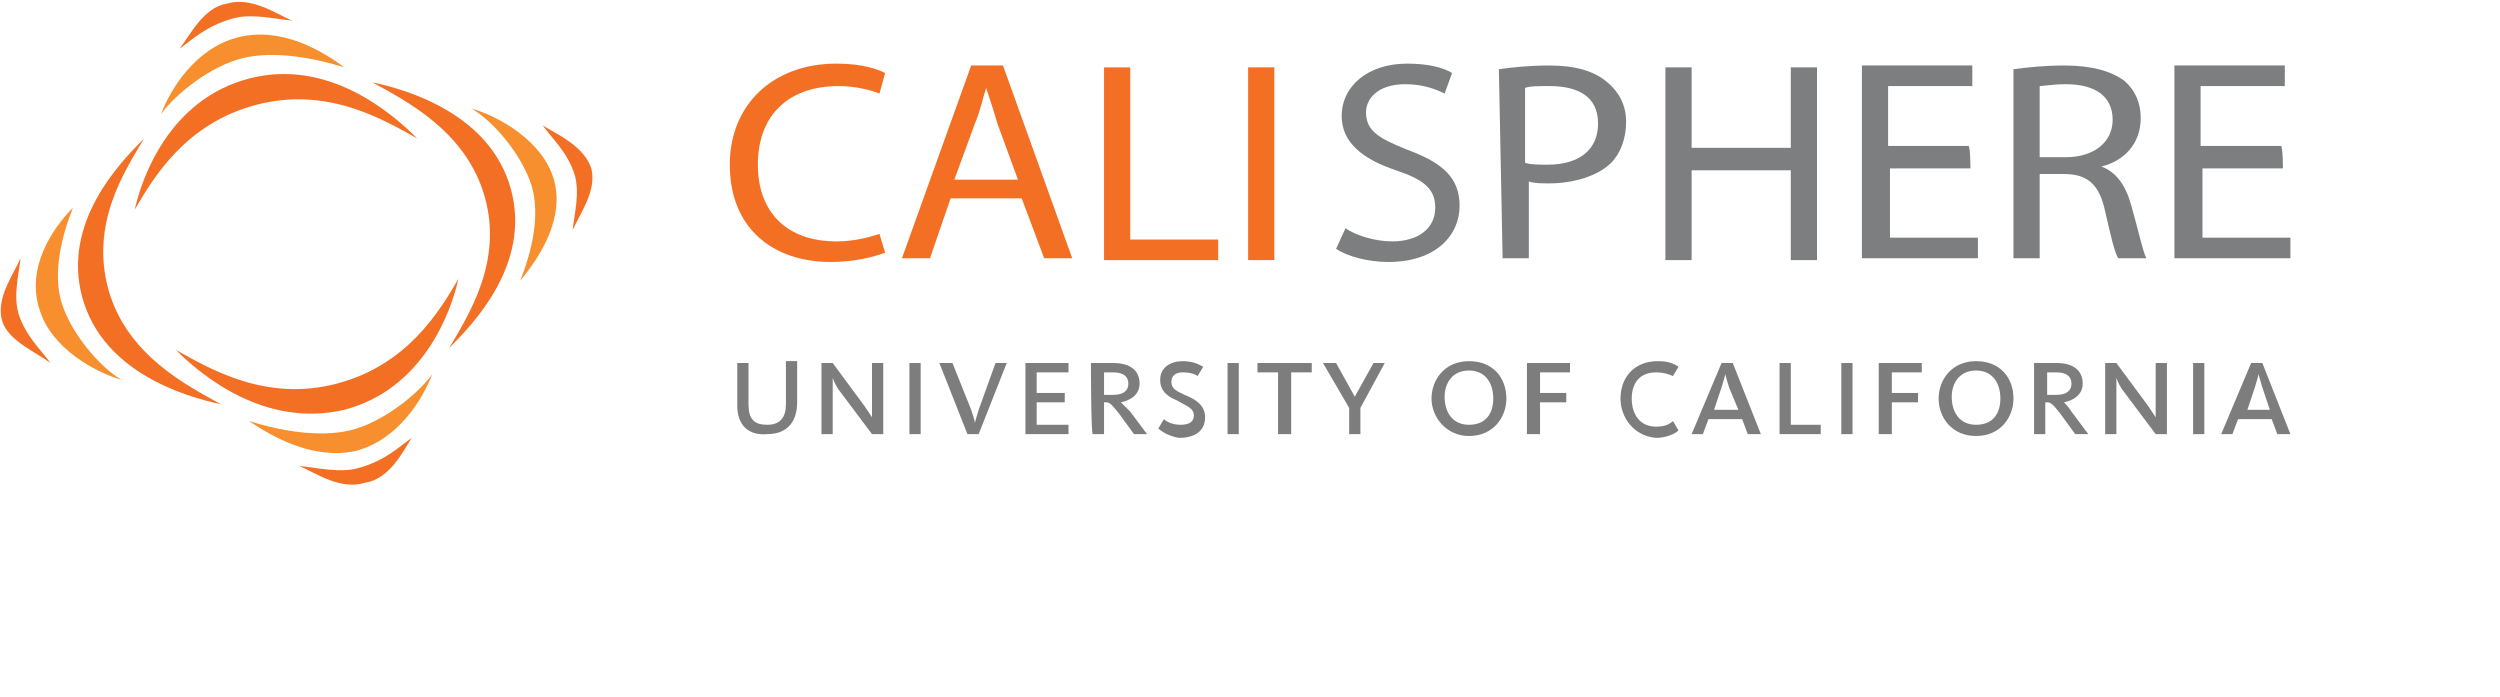
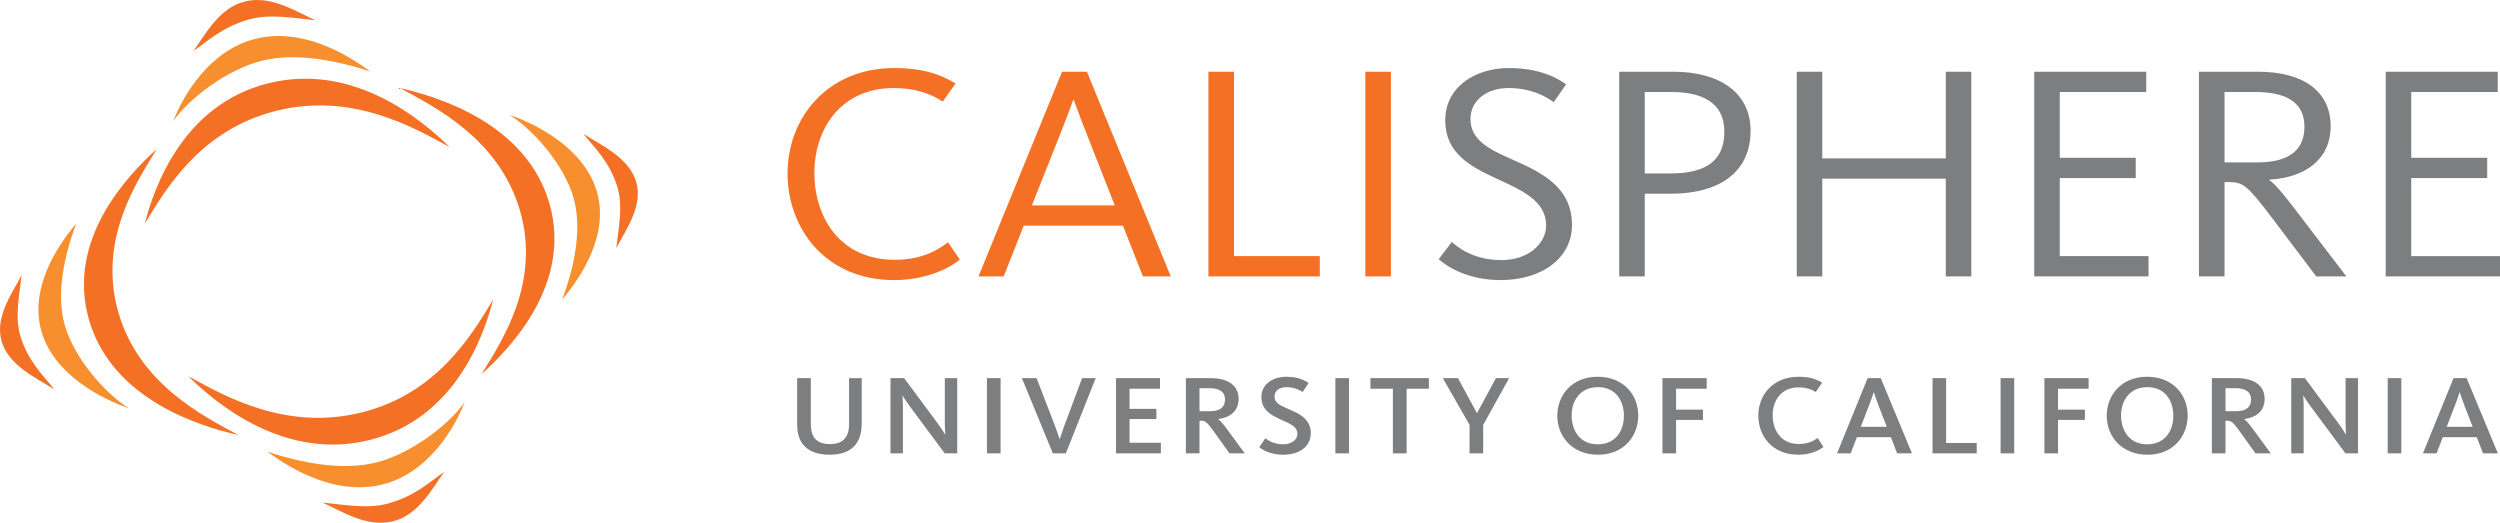
- <svg xmlns="http://www.w3.org/2000/svg" version="1.1" id="Layer_1" x="0px" y="0px" viewBox="-328 288.8 133.6 37.2" enable-background="new -328 288.8 133.6 37.2" xml:space="preserve">
-   <g>
-     <path fill="#F36F24" d="M-280.7,302.3c-0.5,0.2-1.6,0.5-2.9,0.5c-3.1,0-5.4-1.8-5.4-5.2c0-3.2,2.3-5.4,5.7-5.4   c1.4,0,2.2,0.3,2.6,0.5l-0.3,1.1c-0.5-0.2-1.3-0.4-2.2-0.4c-2.6,0-4.3,1.5-4.3,4.2c0,2.5,1.5,4.1,4.2,4.1c0.9,0,1.7-0.2,2.3-0.4   L-280.7,302.3z" />
-     <path fill="#F36F24" d="M-277.2,299.4l-1.1,3.2h-1.5l3.7-10.3h1.7l3.7,10.3h-1.5l-1.2-3.2H-283.2z M-273.6,298.4l-1.1-3   c-0.2-0.7-0.4-1.3-0.6-1.9h0c-0.2,0.6-0.3,1.2-0.6,1.9l-1.1,3H-279.6z" />
-     <path fill="#F36F24" d="M-269,292.4h1.4v9.2h4.7v1.1h-6.1C-269,302.7-269,292.4-269,292.4z" />
-     <path fill="#F36F24" d="M-259.9,292.4v10.3h-1.4v-10.3H-265.9z" />
+ <svg xmlns="http://www.w3.org/2000/svg" enable-background="new 0 0 416.03 86.998" version="1.1" viewBox="0 0 416.03 86.998" xml:space="preserve">
+   <path d="m14.794 53.161c3.8 13.303 18.452 17.787 24.906 19.247-5.974-3.201-16.612-8.563-20.014-20.474s2.953-21.541 6.413-27.123c-4.808 4.298-15.106 15.053-11.305 28.35" fill="#F37024" />
+   <path d="m6.895 55.132c2.053 7.19 9.997 11.253 14.599 12.83-3.983-2.431-9.147-8.365-10.703-13.807-1.549-5.421 0.031-11.989 1.889-16.943-3.169 3.742-7.829 10.758-5.785 17.92" fill="#F78F2F" />
+   <path d="m9.045 64.806c-1.753-2.251-4.308-4.536-5.634-8.813-1.011-3.259-0.152-7.038 0.179-10.211-1.487 2.941-4.493 6.911-3.327 11.006 1.169 4.085 5.949 6.187 8.782 8.018" fill="#F37024" />
+   <path d="m91.445 33.899c-3.804-13.297-18.449-17.787-24.912-19.25 5.974 3.204 16.615 8.569 20.02 20.48 3.402 11.902-2.956 21.541-6.42 27.123 4.812-4.301 15.109-15.056 11.312-28.353" fill="#F37024" />
+   <path d="m99.339 31.928c-2.05-7.187-9.997-11.253-14.596-12.827 3.983 2.427 9.147 8.362 10.699 13.801 1.552 5.421-0.028 11.995-1.889 16.94 3.17-3.732 7.83-10.749 5.786-17.914" fill="#F78F2F" />
+   <path d="m97.097 22.279c1.753 2.248 4.311 4.54 5.637 8.81 1.011 3.265 0.155 7.041-0.179 10.211 1.484-2.941 4.496-6.911 3.324-10.999-1.169-4.092-5.946-6.185-8.782-8.022" fill="#F37024" />
+   <path d="m61.556 73.21c14.175-3.562 18.956-17.308 20.518-23.366-3.42 5.609-9.135 15.588-21.835 18.777-12.691 3.194-22.967-2.774-28.916-6.021 4.585 4.512 16.052 14.175 30.233 10.61" fill="#F37024" />
+   <path d="m63.651 80.617c7.666-1.927 11.995-9.379 13.674-13.693-2.591 3.732-8.915 8.578-14.716 10.041-5.776 1.45-12.781-0.031-18.059-1.778 3.986 2.972 11.463 7.348 19.101 5.43" fill="#F78F2F" />
+   <path d="m73.942 78.513c-2.4 1.645-4.846 4.045-9.398 5.288-3.476 0.946-7.505 0.145-10.885-0.17 3.133 1.398 7.366 4.215 11.732 3.12 4.352-1.092 6.591-5.579 8.551-8.238" fill="#F37024" />
+   <path d="m44.603 13.871c-14.178 3.565-18.959 17.308-20.521 23.363 3.42-5.597 9.135-15.582 21.832-18.777 12.697-3.188 22.97 2.78 28.913 6.024-4.579-4.512-16.046-14.175-30.224-10.61" fill="#F37024" />
+   <path d="m42.503 6.465c-7.663 1.927-11.995 9.379-13.671 13.69 2.585-3.726 8.909-8.578 14.71-10.038 5.78-1.45 12.784 0.031 18.065 1.775-3.991-2.972-11.465-7.347-19.104-5.427" fill="#F78F2F" />
+   <path d="m32.192 8.48c2.4-1.642 4.839-4.042 9.391-5.285 3.479-0.946 7.505-0.142 10.888 0.17-3.136-1.398-7.369-4.215-11.729-3.117-4.357 1.092-6.596 5.576-8.55 8.232" fill="#F37024" />
+   <path d="m148.77 46.608c-11.336 0-17.713-8.538-17.713-17.744 0-9.203 6.593-17.54 17.768-17.54 4.632 0 7.521 0.971 10.192 2.557l-2.128 3.018c-2.124-1.382-4.741-2.251-8.173-2.251-8.723 0-13.192 6.751-13.192 14.113 0 7.465 4.305 14.472 13.353 14.472 3.924 0 6.76-1.228 8.884-2.916l1.964 2.863c-1.907 1.638-5.887 3.428-10.955 3.428" fill="#F37024" />
+   <path d="m180.93 22.525c-1.144-2.863-1.636-4.295-2.236-5.882h-0.108c-0.6 1.688-1.2 3.275-2.236 5.882l-4.632 11.658h13.792l-4.58-11.658zm-13.9 23.471h-4.196l13.9-34.056h4.141l13.956 34.056h-4.635l-3.324-8.439h-16.516l-3.326 8.439z" fill="#F37024" />
+   <polygon points="201.1 45.996 201.1 11.94 205.35 11.94 205.35 42.619 219.63 42.619 219.63 45.996" fill="#F37024" />
+   <rect x="227.21" y="11.94" width="4.252" height="34.056" fill="#F37024" />
+   <g fill="#7D7E80">
+     <path d="m249.72 46.608c-5.56 0-8.992-2.301-10.304-3.476l2.183-2.863c0.816 0.714 3.432 3.015 8.284 3.015 4.468 0 7.412-2.758 7.412-5.776 0-4.144-4.144-5.882-8.34-7.824-4.416-2.047-8.448-4.246-8.448-9.667 0-5.572 5.016-8.693 10.573-8.693 5.399 0 8.343 1.84 9.54 2.712l-2.069 2.966c-1.255-0.922-3.708-2.353-7.524-2.353-3.596 0-6.324 2.047-6.324 5.164 0 3.377 2.944 4.96 6.543 6.546 4.793 2.146 10.353 4.45 10.353 11.095 1e-3 5.372-4.848 9.154-11.879 9.154" />
+     <path d="m278.12 15.314h-4.413v13.551h4.252c6.376 0 8.992-2.452 8.992-6.955 1e-3 -3.884-2.396-6.596-8.831-6.596m-0.16 16.927h-4.252v13.755h-4.252v-34.056h9.104c7.304 0 12.756 3.272 12.756 9.818-1e-3 6.698-4.908 10.483-13.356 10.483" />
  </g>
-   <g>
-     <path fill="#7C7E7F" d="M-256.1,301c0.6,0.4,1.6,0.7,2.5,0.7c1.4,0,2.3-0.7,2.3-1.8c0-1-0.6-1.5-2.1-2c-1.8-0.6-2.9-1.5-2.9-2.9   c0-1.6,1.4-2.8,3.5-2.8c1.1,0,1.9,0.2,2.4,0.5l-0.4,1.1c-0.4-0.2-1.1-0.5-2.1-0.5c-1.5,0-2.1,0.8-2.1,1.5c0,1,0.7,1.4,2.2,2   c1.9,0.7,2.8,1.5,2.8,3c0,1.6-1.3,3-3.8,3c-1.1,0-2.2-0.3-2.8-0.7L-256.1,301z" />
-     <path fill="#7C7E7F" d="M-247.9,292.5c0.7-0.1,1.6-0.2,2.7-0.2c1.4,0,2.4,0.3,3.1,0.9c0.6,0.5,1,1.2,1,2.1c0,0.9-0.3,1.7-0.8,2.2   c-0.7,0.7-2,1.1-3.3,1.1c-0.4,0-0.8,0-1.1-0.1v4.1h-1.4L-247.9,292.5L-247.9,292.5z M-246.5,297.5c0.3,0.1,0.7,0.1,1.2,0.1   c1.7,0,2.7-0.8,2.7-2.2c0-1.4-1-2-2.6-2c-0.6,0-1.1,0-1.3,0.1V297.5z" />
+   <polygon points="323.8 45.996 323.8 29.736 303.25 29.736 303.25 45.996 299 45.996 299 11.94 303.25 11.94 303.25 26.359 323.8 26.359 323.8 11.94 328.05 11.94 328.05 45.996" fill="#7D7E80" />
+   <polygon points="338.52 45.996 338.52 11.94 357.16 11.94 357.16 15.314 342.77 15.314 342.77 26.257 355.41 26.257 355.41 29.631 342.77 29.631 342.77 42.619 357.54 42.619 357.54 45.996" fill="#7D7E80" />
+   <path d="m375.31 15.314h-5.121v11.711h5.449c5.396 0 7.848-2.146 7.848-5.931s-2.616-5.78-8.176-5.78m10.14 30.682l-7.304-9.664c-4.252-5.625-4.904-6.036-7.36-6.036h-0.597v15.7h-4.255v-34.056h9.868c7.576 0 12.045 3.324 12.045 9.051 0 5.674-4.413 8.59-10.192 8.897v0.102c0.708 0.461 1.691 1.484 3.816 4.246l8.992 11.76h-5.013z" fill="#7D7E80" />
+   <polygon points="397.01 11.94 397.01 45.996 416.03 45.996 416.03 42.622 401.26 42.622 401.26 29.631 413.9 29.631 413.9 26.257 401.26 26.257 401.26 15.314 415.65 15.314 415.65 11.94" fill="#7D7E80" />
+   <g fill="#7D7E80">
+     <path d="m138.11 75.671c-3.766 0-5.452-1.88-5.452-5v-7.746h2.267v7.539c0 2.332 0.962 3.439 3.244 3.439 2.165 0 3.126-1.277 3.126-3.231v-7.746h2.106v7.574c0 3.253-1.723 5.171-5.291 5.171" />
+     <path d="m157.21 75.444l-5.814-7.839c-0.622-0.829-1.16-1.713-1.181-1.75h-0.04c0 0.037 0.08 0.81 0.08 1.525v8.065h-2.066v-12.522h2.267l5.47 7.369c0.721 0.977 1.302 1.936 1.342 1.995h0.04c0-0.077-0.08-0.884-0.08-1.843v-7.521h2.066v12.521h-2.084z" />
  </g>
-   <g>
-     <path fill="#7C7E7F" d="M-237.6,292.4v4.3h5.3v-4.3h1.4v10.3h-1.4v-4.8h-5.3v4.8h-1.4v-10.3H-243.6z" />
-     <path fill="#7C7E7F" d="M-222.7,297.8h-4.3v3.7h4.7v1.1h-6.2v-10.3h5.9v1.1h-4.5v3.2h4.3C-222.7,296.7-222.7,297.8-222.7,297.8z" />
-     <path fill="#7C7E7F" d="M-220.4,292.5c0.7-0.1,1.7-0.2,2.7-0.2c1.5,0,2.5,0.3,3.2,0.8c0.6,0.5,0.9,1.2,0.9,2c0,1.4-0.9,2.3-2.1,2.6   v0c0.8,0.3,1.3,1,1.6,2.1c0.4,1.4,0.6,2.4,0.8,2.8h-1.5c-0.2-0.3-0.4-1.2-0.7-2.5c-0.3-1.4-0.9-2-2.2-2h-1.3v4.5h-1.4L-220.4,292.5   L-220.4,292.5z M-219,297.2h1.4c1.5,0,2.5-0.8,2.5-2c0-1.3-1-1.9-2.5-1.9c-0.7,0-1.2,0.1-1.4,0.1V297.2z" />
-     <path fill="#7C7E7F" d="M-206,297.8h-4.3v3.7h4.7v1.1h-6.2v-10.3h5.9v1.1h-4.5v3.2h4.3C-206,296.7-206,297.8-206,297.8z" />
+   <rect x="164.24" y="62.923" width="2.267" height="12.521" fill="#7D7E80" />
+   <path d="m177.37 75.444h-2.165l-5.152-12.521h2.446l3.086 8.009c0.362 0.959 0.742 2.124 0.742 2.124h0.04s0.362-1.166 0.721-2.124l2.987-8.009h2.264l-4.969 12.521z" fill="#7D7E80" />
+   <polygon points="185.72 75.444 185.72 62.923 193.04 62.923 193.04 64.689 187.97 64.689 187.97 68.038 192.44 68.038 192.44 69.73 187.97 69.73 187.97 73.679 193.18 73.679 193.18 75.444" fill="#7D7E80" />
+   <g fill="#7D7E80">
+     <path d="m201.23 64.596h-1.623v3.834h1.744c1.722 0 2.505-0.696 2.505-1.936 0-1.239-0.82-1.898-2.626-1.898m3.368 10.848l-2.545-3.553c-1.262-1.747-1.503-1.88-2.264-1.88h-0.182v5.433h-2.264v-12.521h4.069c2.984 0 4.71 1.24 4.71 3.479 0 2.066-1.543 3.12-3.389 3.327v0.037c0.322 0.207 0.724 0.659 1.484 1.691l2.925 3.986h-2.544z" />
+     <path d="m213.52 75.671c-2.106 0-3.448-0.81-3.967-1.262l1.02-1.484c0.3 0.226 1.283 1.014 2.947 1.014 1.481 0 2.384-0.807 2.384-1.747 0-1.296-1.463-1.769-3.006-2.483-1.645-0.77-2.987-1.633-2.987-3.664 0-2.106 1.883-3.349 4.128-3.349 2.084 0 3.228 0.68 3.729 1.036l-0.983 1.503c-0.461-0.3-1.401-0.807-2.666-0.807-1.203 0-2.022 0.581-2.022 1.577 0 1.092 1.061 1.525 2.424 2.109 1.763 0.77 3.609 1.617 3.609 3.986 1e-3 2.142-1.805 3.571-4.61 3.571" />
  </g>
-   <path fill="#F36F24" d="M-323.6,304.7c1.1,4,5.5,5.3,7.4,5.7c-1.8-1-5-2.6-6-6.1c-1-3.6,0.9-6.4,1.9-8.1  C-321.6,297.5-324.7,300.7-323.6,304.7" />
-   <path fill="#F78F2F" d="M-325.9,305.3c0.6,2.1,3,3.4,4.4,3.8c-1.2-0.7-2.7-2.5-3.2-4.1c-0.5-1.6,0-3.6,0.6-5.1  C-325.2,301-326.6,303.1-325.9,305.3" />
-   <path fill="#F36F24" d="M-325.3,308.2c-0.5-0.7-1.3-1.4-1.7-2.6c-0.3-1,0-2.1,0.1-3c-0.4,0.9-1.3,2.1-1,3.3  C-327.6,307-326.1,307.6-325.3,308.2" />
-   <path fill="#F36F24" d="M-300.7,298.9c-1.1-4-5.5-5.3-7.4-5.7c1.8,1,5,2.6,6,6.1c1,3.5-0.9,6.4-1.9,8.1  C-302.7,306.1-299.6,302.9-300.7,298.9" />
-   <path fill="#F78F2F" d="M-298.4,298.4c-0.6-2.1-3-3.4-4.4-3.8c1.2,0.7,2.7,2.5,3.2,4.1c0.5,1.6,0,3.6-0.6,5.1  C-299.2,302.6-297.8,300.5-298.4,298.4" />
-   <path fill="#F36F24" d="M-299,295.5c0.5,0.7,1.3,1.4,1.7,2.6c0.3,1,0,2.1-0.1,3c0.4-0.9,1.3-2.1,1-3.3  C-296.8,296.6-298.2,296-299,295.5" />
-   <path fill="#F36F24" d="M-309.6,310.7c4.2-1.1,5.7-5.2,6.1-7c-1,1.7-2.7,4.6-6.5,5.6c-3.8,1-6.8-0.8-8.6-1.8  C-317.3,308.8-313.9,311.7-309.6,310.7" />
-   <path fill="#F78F2F" d="M-309,312.9c2.3-0.6,3.6-2.8,4.1-4.1c-0.8,1.1-2.7,2.6-4.4,3c-1.7,0.4-3.8,0-5.4-0.5  C-313.5,312.1-311.3,313.4-309,312.9" />
-   <path fill="#F36F24" d="M-306,312.2c-0.7,0.5-1.4,1.2-2.8,1.6c-1,0.3-2.2,0-3.2-0.1c0.9,0.4,2.2,1.3,3.5,0.9  C-307.2,314.4-306.5,313-306,312.2" />
-   <path fill="#F36F24" d="M-314.7,293c-4.2,1.1-5.7,5.2-6.1,7c1-1.7,2.7-4.6,6.5-5.6c3.8-1,6.8,0.8,8.6,1.8  C-307.1,294.8-310.5,291.9-314.7,293" />
-   <path fill="#F78F2F" d="M-315.3,290.8c-2.3,0.6-3.6,2.8-4.1,4.1c0.8-1.1,2.7-2.6,4.4-3c1.7-0.4,3.8,0,5.4,0.5  C-310.8,291.5-313,290.2-315.3,290.8" />
-   <path fill="#F36F24" d="M-318.4,291.4c0.7-0.5,1.4-1.2,2.8-1.6c1-0.3,2.2,0,3.2,0.1c-0.9-0.4-2.2-1.3-3.5-0.9  C-317.1,289.2-317.8,290.6-318.4,291.4" />
-   <g>
-     <path fill="#7E7D7E" d="M-288.6,310.5v-2.3h0.6v2.2c0,0.8,0.3,1.1,1,1.1c0.7,0,1-0.4,1-1.1v-2.3h0.6v2.2c0,1-0.5,1.7-1.6,1.7   C-288.1,312.1-288.6,311.4-288.6,310.5" />
-     <path fill="#7E7D7E" d="M-284.1,308.2h0.6l1.7,2.3c0.2,0.3,0.4,0.6,0.4,0.6h0c0,0,0-0.3,0-0.6v-2.3h0.6v3.8h-0.6l-1.8-2.4   c-0.2-0.3-0.3-0.6-0.3-0.6h0c0,0,0,0.3,0,0.5v2.5h-0.6V308.2z" />
-     <rect x="-279.4" y="308.2" fill="#7E7D7E" width="0.6" height="3.8" />
-     <path fill="#7E7D7E" d="M-277.8,308.2h0.7l1,2.5c0.1,0.3,0.2,0.6,0.2,0.7h0c0,0,0.1-0.4,0.2-0.7l0.9-2.5h0.6l-1.5,3.8h-0.6   L-277.8,308.2z" />
-     <polygon fill="#7E7D7E" points="-273.2,308.2 -270.9,308.2 -270.9,308.7 -272.6,308.7 -272.6,309.8 -271.1,309.8 -271.1,310.3   -272.6,310.3 -272.6,311.5 -270.9,311.5 -270.9,312 -273.2,312  " />
-     <path fill="#7E7D7E" d="M-269.7,308.2h1.2c0.9,0,1.4,0.4,1.4,1.1c0,0.6-0.5,0.9-1,1v0c0.1,0.1,0.2,0.2,0.5,0.5l0.9,1.2h-0.7   l-0.8-1.1c-0.4-0.5-0.5-0.6-0.7-0.6h-0.1v1.7h-0.6C-269.7,312-269.7,308.2-269.7,308.2z M-268.5,309.9c0.5,0,0.8-0.2,0.8-0.6   c0-0.4-0.3-0.6-0.8-0.6h-0.5v1.2C-269,309.9-268.5,309.9-268.5,309.9z" />
-     <path fill="#7E7D7E" d="M-266.1,311.7l0.3-0.5c0.1,0.1,0.4,0.3,0.9,0.3c0.5,0,0.7-0.2,0.7-0.5c0-0.4-0.4-0.5-0.9-0.8   c-0.5-0.2-0.9-0.5-0.9-1.1c0-0.7,0.6-1,1.2-1c0.6,0,0.9,0.2,1.1,0.3l-0.3,0.5c-0.1-0.1-0.4-0.2-0.8-0.2c-0.4,0-0.6,0.2-0.6,0.5   c0,0.4,0.3,0.5,0.7,0.7c0.5,0.2,1.1,0.5,1.1,1.2c0,0.7-0.5,1.1-1.4,1.1C-265.6,312.1-266,311.8-266.1,311.7" />
-     <rect x="-262.4" y="308.2" fill="#7E7D7E" width="0.6" height="3.8" />
-     <polygon fill="#7E7D7E" points="-259.7,308.7 -260.8,308.7 -260.8,308.2 -257.9,308.2 -257.9,308.7 -259,308.7 -259,312   -259.7,312  " />
-     <polygon fill="#7E7D7E" points="-255.9,310.6 -257.3,308.2 -256.6,308.2 -255.6,310 -255.6,310 -254.6,308.2 -254,308.2   -255.3,310.6 -255.3,312 -255.9,312  " />
-     <path fill="#7E7D7E" d="M-251.5,310.1c0-1,0.7-2,2-2c1.3,0,2,0.9,2,2c0,1-0.7,2-2,2C-250.7,312.1-251.5,311.1-251.5,310.1    M-248.2,310.1c0-0.8-0.4-1.5-1.3-1.5c-0.9,0-1.3,0.7-1.3,1.4c0,0.8,0.4,1.5,1.3,1.5C-248.6,311.5-248.2,310.9-248.2,310.1" />
-     <polygon fill="#7E7D7E" points="-246.4,308.2 -244.1,308.2 -244.1,308.7 -245.7,308.7 -245.7,309.8 -244.3,309.8 -244.3,310.3   -245.7,310.3 -245.7,312 -246.4,312  " />
-     <path fill="#7E7D7E" d="M-241.4,310.1c0-1.1,0.7-2,2-2c0.5,0,0.8,0.1,1.1,0.3l-0.3,0.5c-0.2-0.1-0.5-0.2-0.9-0.2   c-0.9,0-1.3,0.6-1.3,1.4c0,0.8,0.4,1.5,1.3,1.5c0.4,0,0.7-0.1,0.9-0.3l0.3,0.5c-0.2,0.2-0.7,0.4-1.2,0.4   C-240.7,312.1-241.4,311.1-241.4,310.1" />
-     <path fill="#7E7D7E" d="M-236,308.2h0.6l1.5,3.8h-0.7l-0.3-0.8h-1.8l-0.3,0.8h-0.6L-236,308.2z M-235.1,310.7l-0.5-1.2   c-0.1-0.3-0.2-0.7-0.2-0.7h0c0,0-0.1,0.4-0.2,0.7l-0.4,1.2H-241.1z" />
-     <polygon fill="#7E7D7E" points="-232.9,308.2 -232.3,308.2 -232.3,311.5 -230.7,311.5 -230.7,312 -232.9,312  " />
-     <rect x="-229.6" y="308.2" fill="#7E7D7E" width="0.6" height="3.8" />
-     <polygon fill="#7E7D7E" points="-227.6,308.2 -225.3,308.2 -225.3,308.7 -226.9,308.7 -226.9,309.8 -225.5,309.8 -225.5,310.3   -226.9,310.3 -226.9,312 -227.6,312  " />
-     <path fill="#7E7D7E" d="M-224.4,310.1c0-1,0.7-2,2-2s2,0.9,2,2c0,1-0.7,2-2,2C-223.7,312.1-224.4,311.1-224.4,310.1 M-221.1,310.1   c0-0.8-0.4-1.5-1.3-1.5c-0.9,0-1.3,0.7-1.3,1.4c0,0.8,0.4,1.5,1.3,1.5S-221.1,310.9-221.1,310.1" />
-     <path fill="#7E7D7E" d="M-219.3,308.2h1.2c0.9,0,1.4,0.4,1.4,1.1c0,0.6-0.5,0.9-1,1v0c0.1,0.1,0.2,0.2,0.4,0.5l0.9,1.2h-0.7   l-0.8-1.1c-0.4-0.5-0.5-0.6-0.7-0.6h-0.1v1.7h-0.6L-219.3,308.2L-219.3,308.2z M-218.1,309.9c0.5,0,0.8-0.2,0.8-0.6   c0-0.4-0.3-0.6-0.8-0.6h-0.5v1.2C-218.7,309.9-218.1,309.9-218.1,309.9z" />
-     <path fill="#7E7D7E" d="M-215.5,308.2h0.6l1.7,2.3c0.2,0.3,0.4,0.6,0.4,0.6h0c0,0,0-0.3,0-0.6v-2.3h0.6v3.8h-0.6l-1.8-2.4   c-0.2-0.3-0.3-0.6-0.3-0.6h0c0,0,0,0.3,0,0.5v2.5h-0.6L-215.5,308.2L-215.5,308.2z" />
-     <rect x="-210.8" y="308.2" fill="#7E7D7E" width="0.6" height="3.8" />
-     <path fill="#7E7D7E" d="M-207.7,308.2h0.6l1.5,3.8h-0.7l-0.3-0.8h-1.8l-0.3,0.8h-0.6L-207.7,308.2z M-206.7,310.7l-0.4-1.2   c-0.1-0.3-0.2-0.7-0.2-0.7h0c0,0-0.1,0.4-0.2,0.7l-0.4,1.2H-212.7z" />
+   <rect x="222.22" y="62.923" width="2.264" height="12.521" fill="#7D7E80" />
+   <polygon points="234.08 64.69 234.08 75.445 231.79 75.445 231.79 64.69 228.06 64.69 228.06 62.924 237.78 62.924 237.78 64.69" fill="#7D7E80" />
+   <polygon points="246.82 70.706 246.82 75.444 244.55 75.444 244.55 70.706 240.1 62.923 242.62 62.923 245.77 68.733 245.8 68.733 248.94 62.923 251.14 62.923" fill="#7D7E80" />
+   <path d="m265.93 64.427c-2.907 0-4.388 2.162-4.388 4.719s1.441 4.793 4.329 4.793c2.925 0 4.366-2.199 4.366-4.737 0-2.558-1.401-4.775-4.307-4.775m0 11.244c-4.311 0-6.775-3.064-6.775-6.469 0-3.42 2.406-6.506 6.717-6.506 4.329 0 6.754 3.049 6.754 6.451-2e-3 3.419-2.389 6.524-6.696 6.524" fill="#7D7E80" />
+   <polygon points="278.92 64.69 278.92 68.169 283.39 68.169 283.39 69.879 278.92 69.879 278.92 75.445 276.65 75.445 276.65 62.924 284.01 62.924 284.01 64.69" fill="#7D7E80" />
+   <g fill="#7D7E80">
+     <path d="m299.3 75.671c-4.388 0-6.695-3.12-6.695-6.506 0-3.405 2.387-6.469 6.735-6.469 1.722 0 2.867 0.359 3.89 0.98l-1.064 1.559c-0.761-0.47-1.645-0.77-2.885-0.77-2.808 0-4.289 2.143-4.289 4.626 0 2.557 1.422 4.793 4.348 4.793 1.444 0 2.406-0.451 3.126-0.996l0.983 1.484c-0.701 0.603-2.244 1.299-4.149 1.299" />
+     <path d="m312.6 67.454c-0.399-1.051-0.541-1.503-0.761-2.162h-0.04c-0.22 0.677-0.362 1.126-0.764 2.162l-1.379 3.572h4.329l-1.385-3.572zm-4.63 7.99h-2.264l5.09-12.521h2.183l5.192 12.521h-2.465l-1.042-2.687h-5.653l-1.041 2.687z" />
  </g>
+   <polygon points="321.6 75.444 321.6 62.923 323.86 62.923 323.86 73.716 328.95 73.716 328.95 75.444" fill="#7D7E80" />
+   <rect x="332.92" y="62.923" width="2.267" height="12.521" fill="#7D7E80" />
+   <polygon points="342.48 64.69 342.48 68.169 346.95 68.169 346.95 69.879 342.48 69.879 342.48 75.445 340.21 75.445 340.21 62.924 347.57 62.924 347.57 64.69" fill="#7D7E80" />
+   <g fill="#7D7E80">
+     <path d="m357.36 64.427c-2.907 0-4.388 2.162-4.388 4.719s1.441 4.793 4.329 4.793c2.922 0 4.366-2.199 4.366-4.737 1e-3 -2.558-1.4-4.775-4.307-4.775m0 11.244c-4.311 0-6.775-3.064-6.775-6.469 0-3.42 2.406-6.506 6.717-6.506 4.329 0 6.754 3.049 6.754 6.451-1e-3 3.419-2.388 6.524-6.696 6.524" />
+     <path d="m371.97 64.596h-1.623v3.834h1.744c1.725 0 2.505-0.696 2.505-1.936-1e-3 -1.239-0.82-1.898-2.626-1.898m3.368 10.848l-2.545-3.553c-1.262-1.747-1.503-1.88-2.264-1.88h-0.182v5.433h-2.264v-12.521h4.066c2.987 0 4.713 1.24 4.713 3.479 0 2.066-1.543 3.12-3.389 3.327v0.037c0.322 0.207 0.724 0.659 1.484 1.691l2.925 3.986h-2.544z" />
+     <path d="m390.31 75.444l-5.81-7.839c-0.622-0.829-1.163-1.713-1.184-1.75h-0.04c0 0.037 0.08 0.81 0.08 1.525v8.065h-2.063v-12.522h2.264l5.47 7.369c0.724 0.977 1.305 1.936 1.345 1.995h0.037c0-0.077-0.077-0.884-0.077-1.843v-7.521h2.063v12.521h-2.085z" />
+   </g>
+   <rect x="397.34" y="62.923" width="2.267" height="12.521" fill="#7D7E80" />
+   <path d="m410.1 67.454c-0.402-1.051-0.541-1.503-0.761-2.162h-0.04c-0.22 0.677-0.362 1.126-0.761 2.162l-1.382 3.572h4.329l-1.385-3.572zm-4.629 7.99h-2.264l5.09-12.521h2.183l5.192 12.521h-2.465l-1.042-2.687h-5.653l-1.041 2.687z" fill="#7D7E80" />
</svg>
